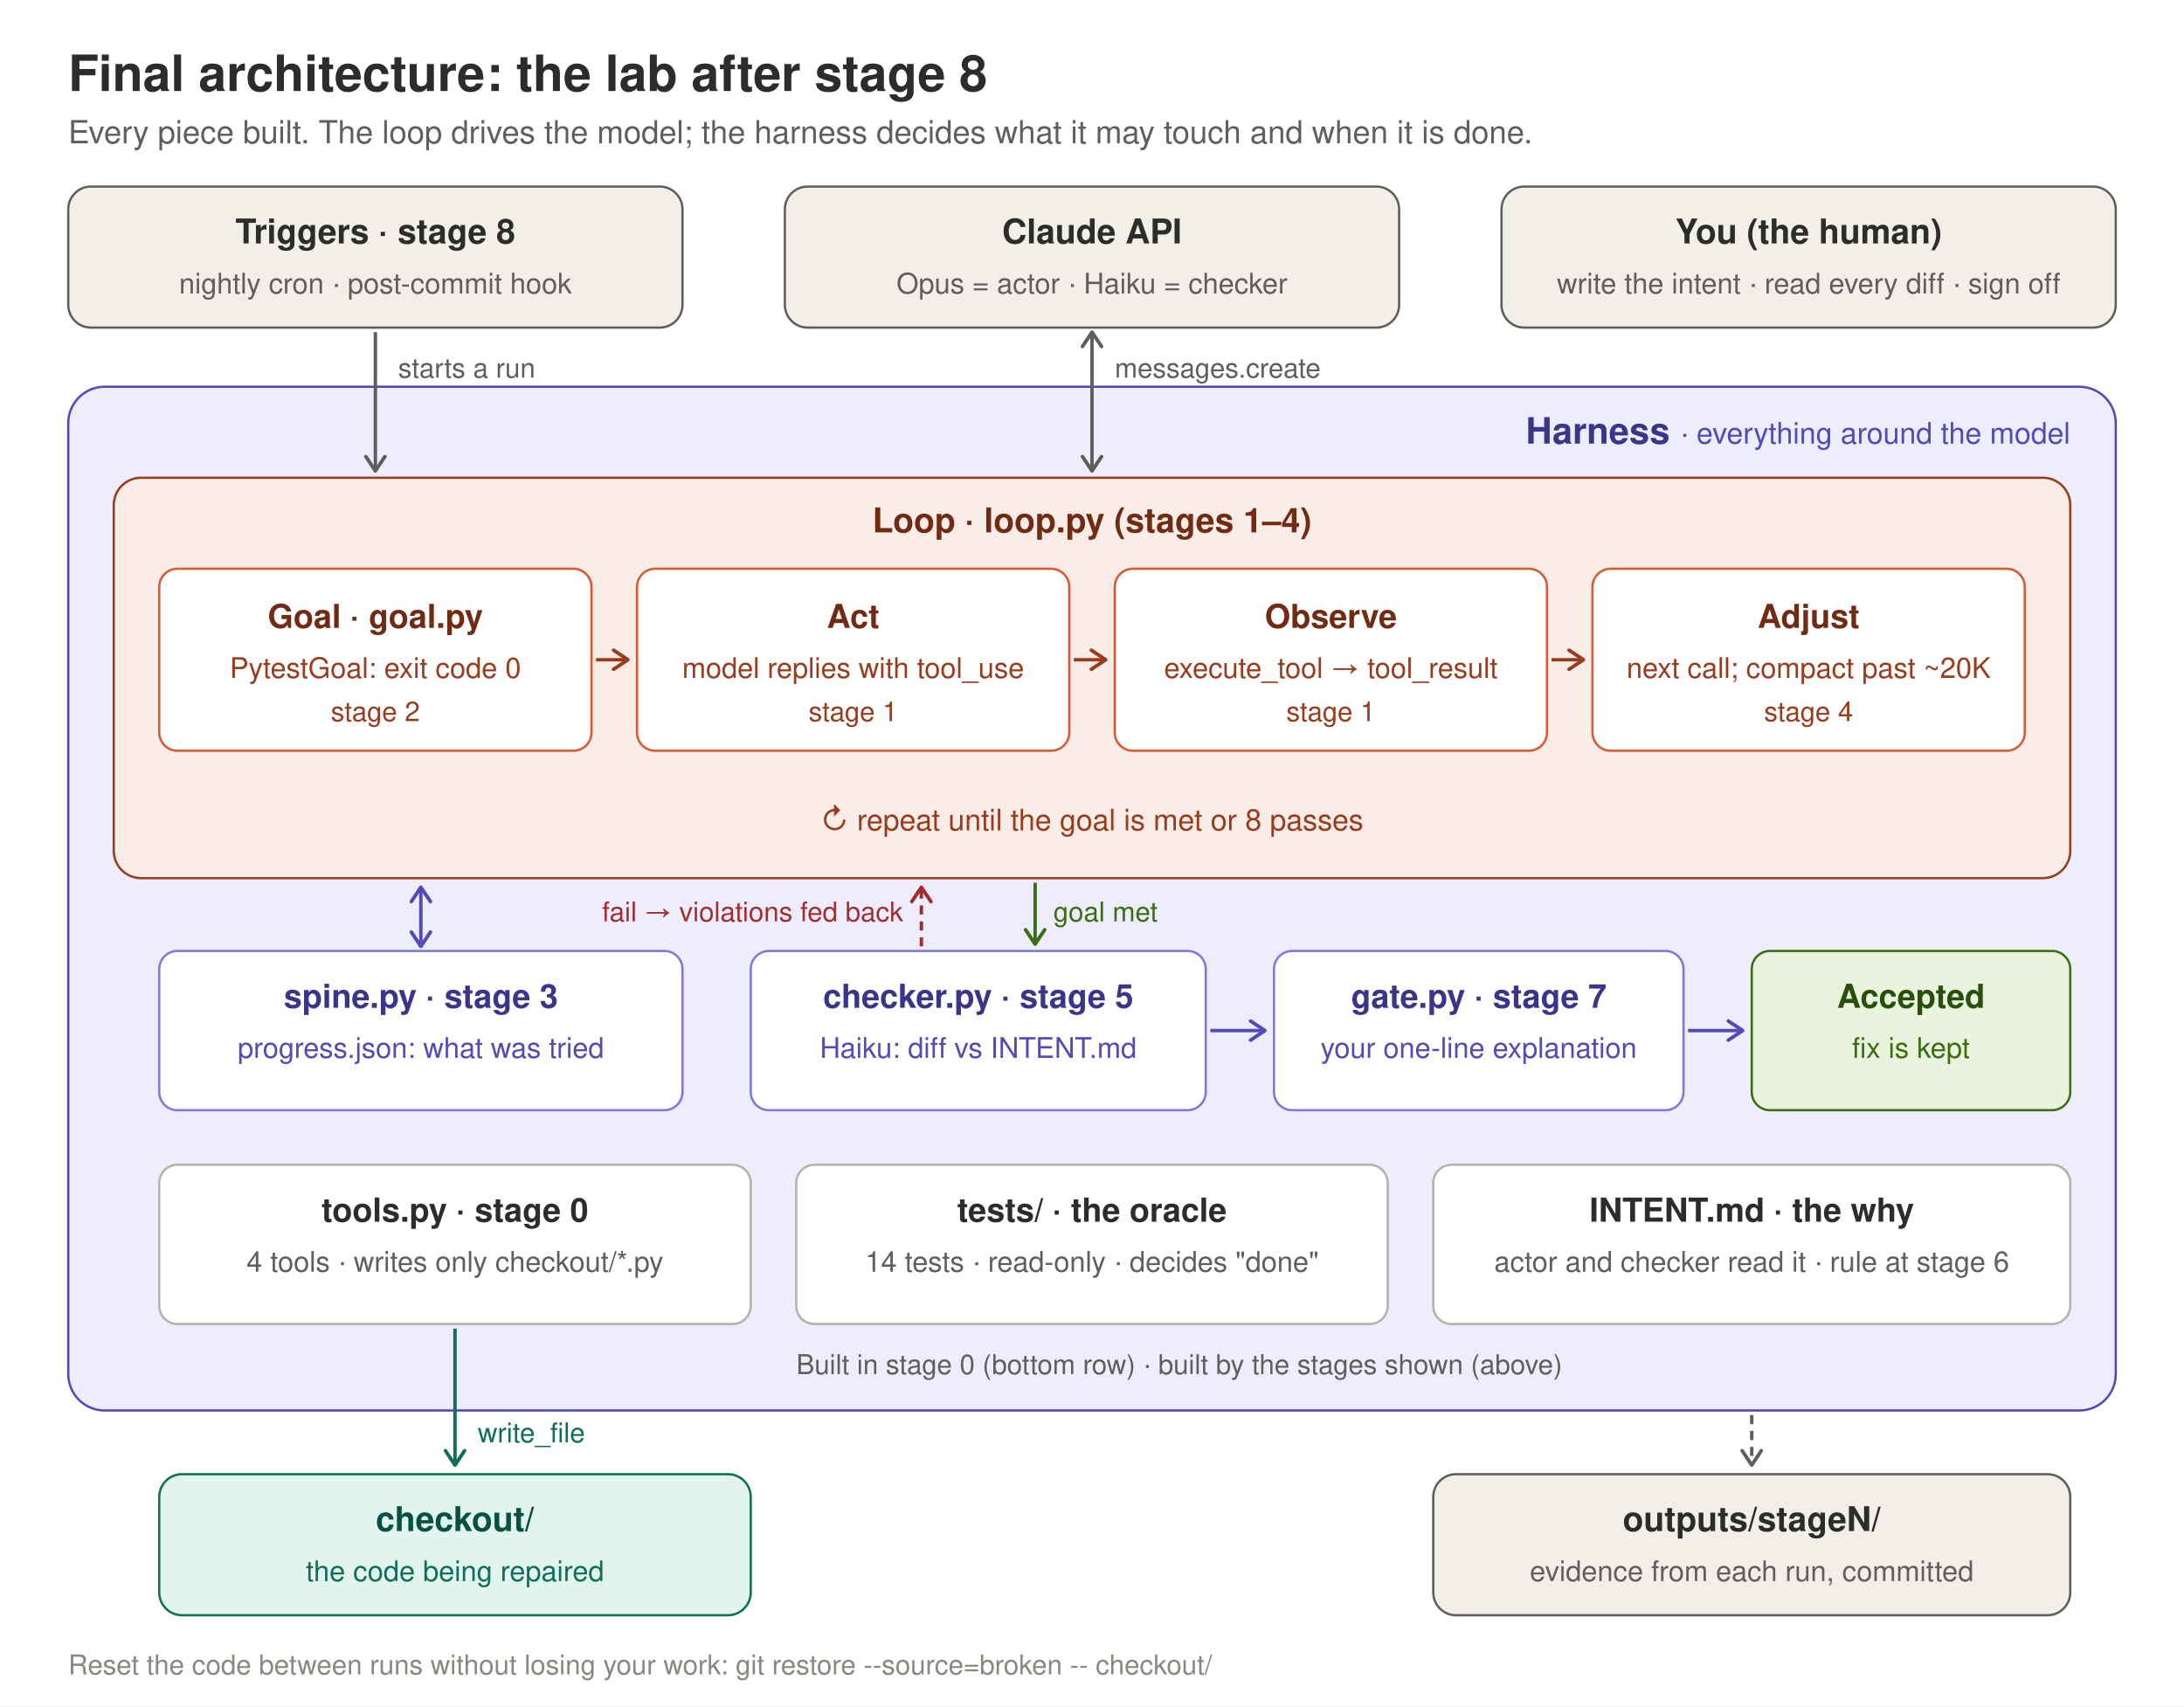
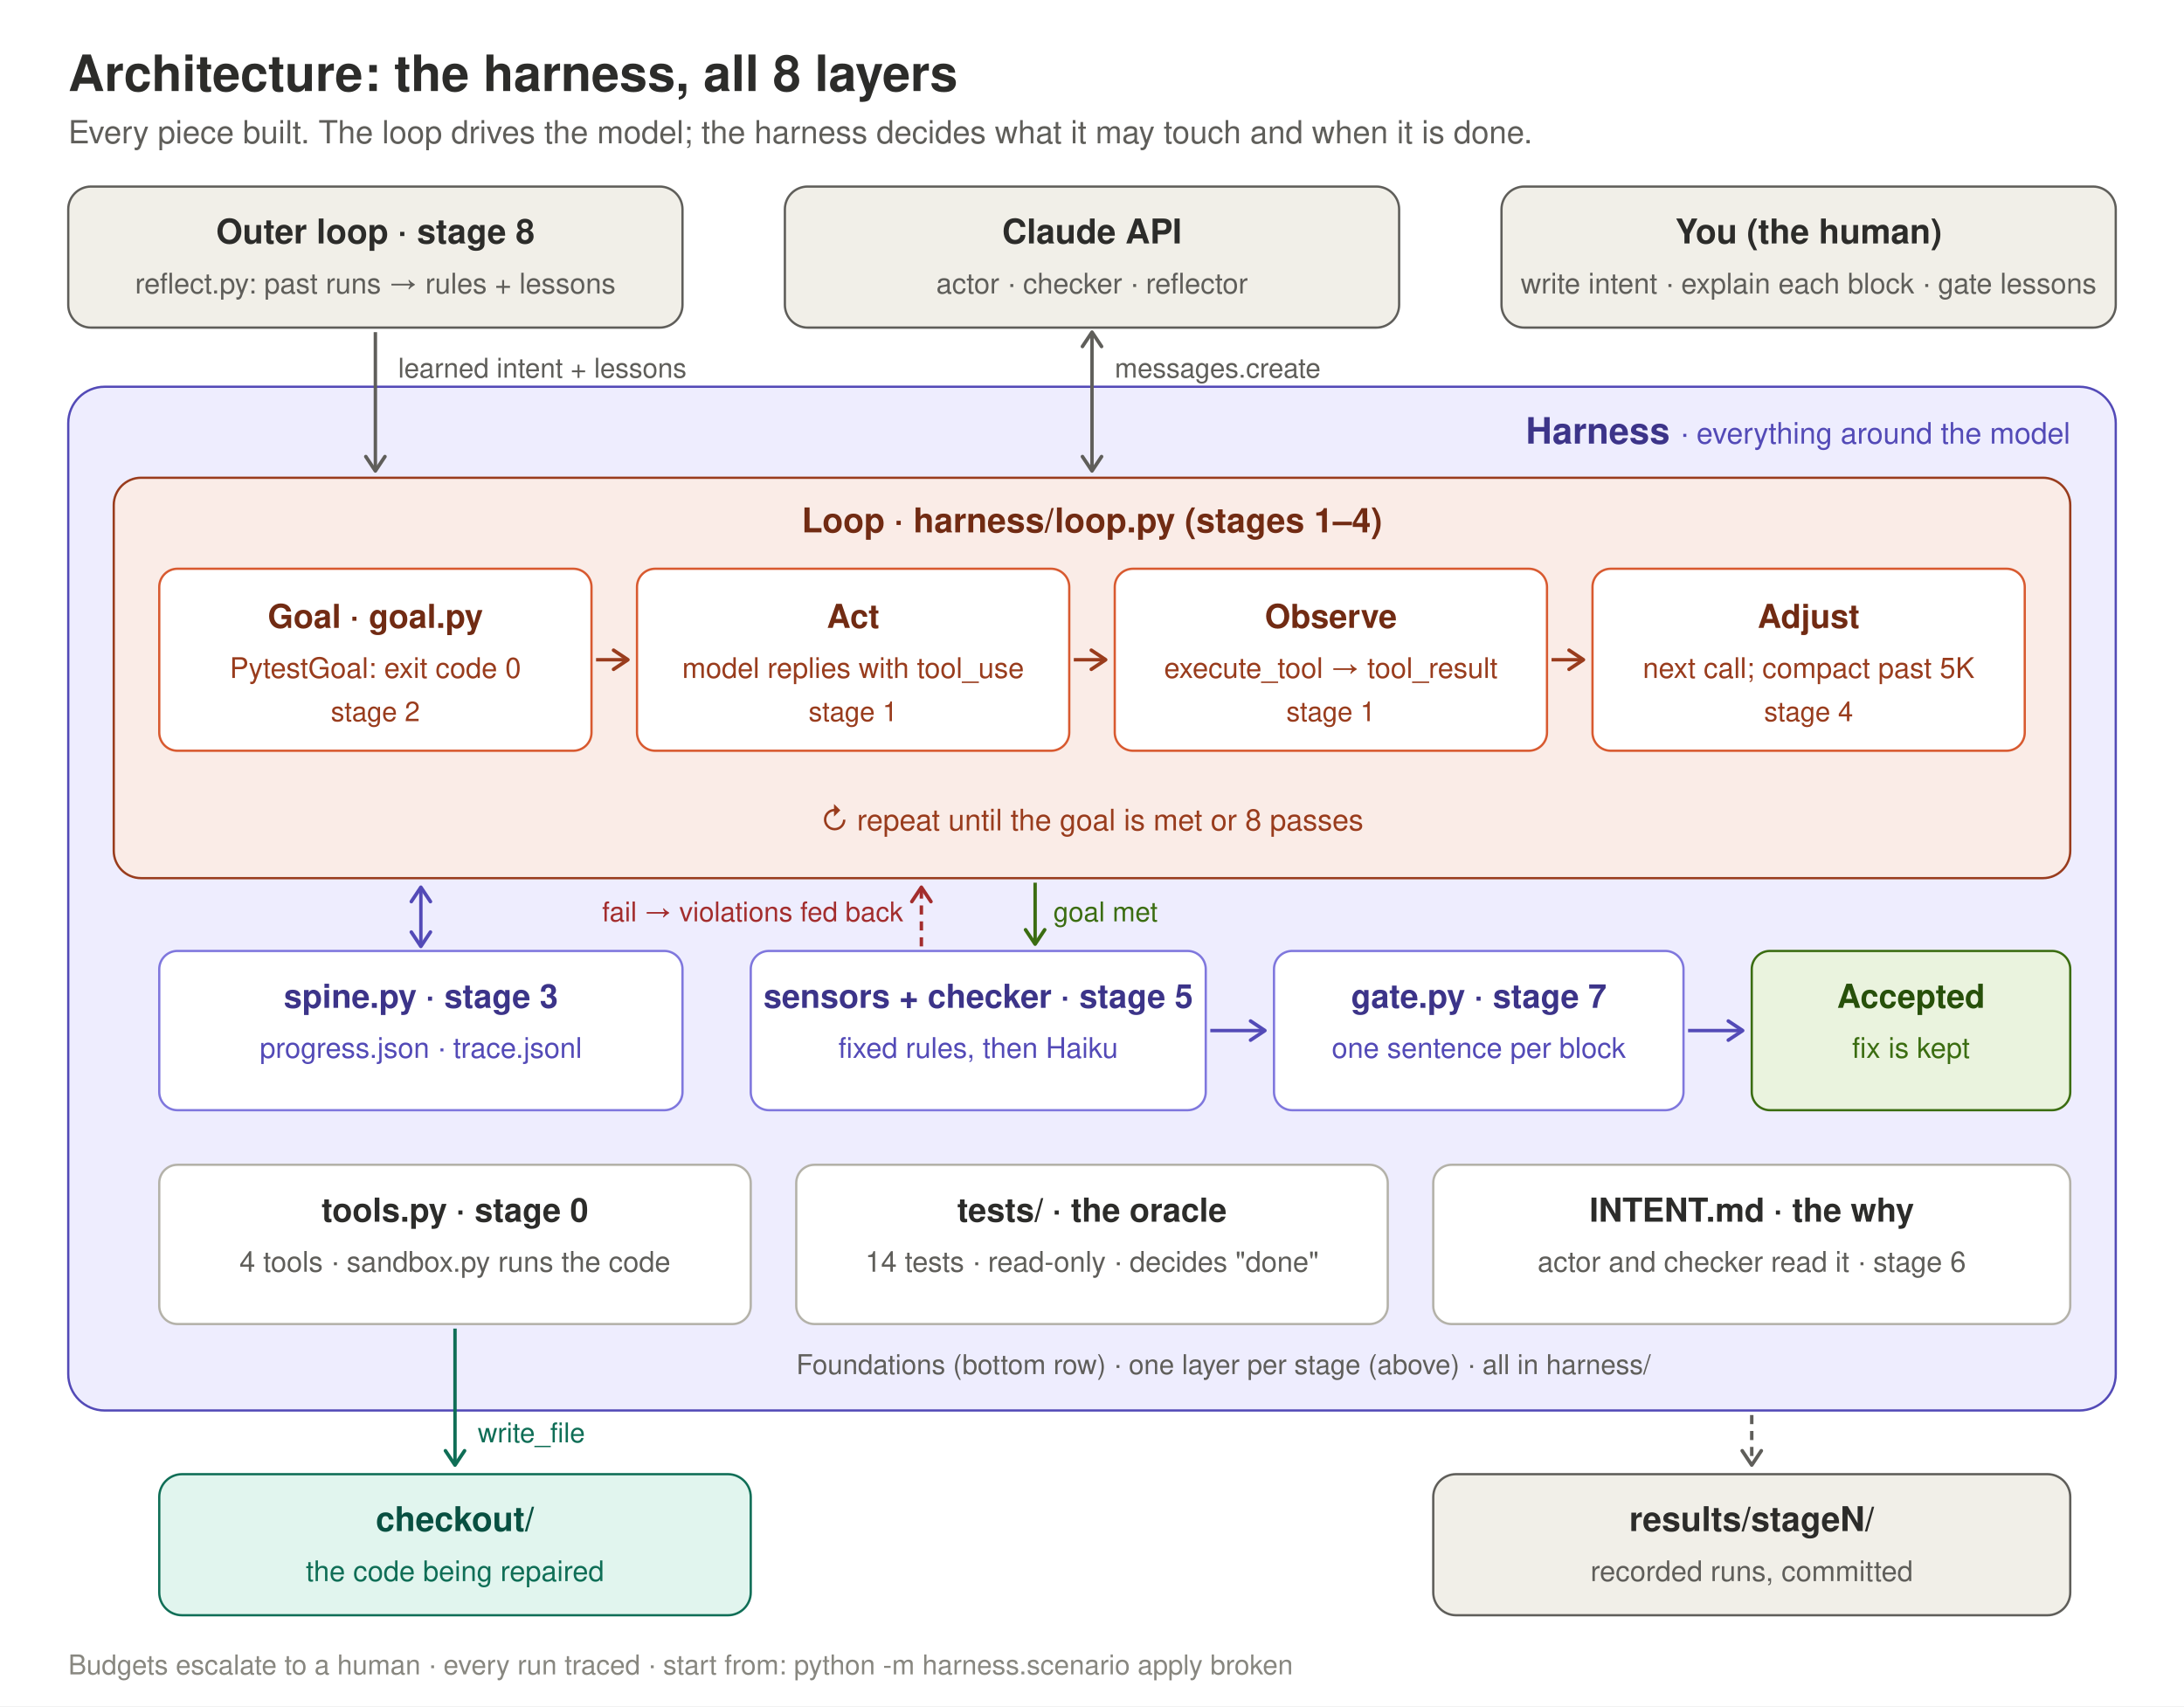
<svg xmlns="http://www.w3.org/2000/svg" width="960" height="750" viewBox="0 0 960 750" font-family="-apple-system, 'Segoe UI', Helvetica, Arial, sans-serif">
  <defs>
    <marker id="a" viewBox="0 0 10 10" refX="8" refY="5" markerWidth="7" markerHeight="7" orient="auto-start-reverse">
      <path d="M2 1L8 5L2 9" fill="none" stroke="context-stroke" stroke-width="1.5" stroke-linecap="round" stroke-linejoin="round" />
    </marker>
  </defs>
  <rect width="960" height="750" fill="#FFFFFF" />
-   <text x="30" y="40" font-size="22" font-weight="600" fill="#2C2C2A">Final architecture: the lab after stage 8</text>
+   <text x="30" y="40" font-size="22" font-weight="600" fill="#2C2C2A">Architecture: the harness, all 8 layers</text>
  <text x="30" y="63" font-size="14" fill="#5F5E5A">Every piece built. The loop drives the model; the harness decides what it may touch and when it is done.</text>
  <rect x="30" y="82" width="270" height="62" rx="10" fill="#F1EFE8" stroke="#5F5E5A" />
-   <text x="165" y="107" font-size="15" font-weight="600" fill="#2C2C2A" text-anchor="middle">Triggers · stage 8</text>
-   <text x="165" y="129" font-size="12.5" fill="#5F5E5A" text-anchor="middle">nightly cron · post-commit hook</text>
+   <text x="165" y="107" font-size="15" font-weight="600" fill="#2C2C2A" text-anchor="middle">Outer loop · stage 8</text>
+   <text x="165" y="129" font-size="12.5" fill="#5F5E5A" text-anchor="middle">reflect.py: past runs → rules + lessons</text>
  <rect x="345" y="82" width="270" height="62" rx="10" fill="#F1EFE8" stroke="#5F5E5A" />
  <text x="480" y="107" font-size="15" font-weight="600" fill="#2C2C2A" text-anchor="middle">Claude API</text>
-   <text x="480" y="129" font-size="12.5" fill="#5F5E5A" text-anchor="middle">Opus = actor · Haiku = checker</text>
+   <text x="480" y="129" font-size="12.5" fill="#5F5E5A" text-anchor="middle">actor · checker · reflector</text>
  <rect x="660" y="82" width="270" height="62" rx="10" fill="#F1EFE8" stroke="#5F5E5A" />
  <text x="795" y="107" font-size="15" font-weight="600" fill="#2C2C2A" text-anchor="middle">You (the human)</text>
-   <text x="795" y="129" font-size="12.5" fill="#5F5E5A" text-anchor="middle">write the intent · read every diff · sign off</text>
+   <text x="795" y="129" font-size="12.5" fill="#5F5E5A" text-anchor="middle">write intent · explain each block · gate lessons</text>
  <rect x="30" y="170" width="900" height="450" rx="16" fill="#EEEDFE" stroke="#534AB7" />
  <text x="910" y="195" font-size="16" font-weight="600" fill="#3C3489" text-anchor="end">Harness <tspan font-size="13" font-weight="400" fill="#534AB7">· everything around the model</tspan>
  </text>
  <rect x="50" y="210" width="860" height="176" rx="12" fill="#FAECE7" stroke="#993C1D" />
-   <text x="480" y="234" font-size="15" font-weight="600" fill="#712B13" text-anchor="middle">Loop · loop.py (stages 1–4)</text>
+   <text x="480" y="234" font-size="15" font-weight="600" fill="#712B13" text-anchor="middle">Loop · harness/loop.py (stages 1–4)</text>
  <g>
    <rect x="70" y="250" width="190" height="80" rx="8" fill="#FFFFFF" stroke="#D85A30" />
    <text x="165" y="276" font-size="14.5" font-weight="600" fill="#712B13" text-anchor="middle">Goal · goal.py</text>
    <text x="165" y="298" font-size="12.5" fill="#993C1D" text-anchor="middle">PytestGoal: exit code 0</text>
    <text x="165" y="317" font-size="12" fill="#993C1D" text-anchor="middle">stage 2</text>
    <rect x="280" y="250" width="190" height="80" rx="8" fill="#FFFFFF" stroke="#D85A30" />
    <text x="375" y="276" font-size="14.5" font-weight="600" fill="#712B13" text-anchor="middle">Act</text>
    <text x="375" y="298" font-size="12.5" fill="#993C1D" text-anchor="middle">model replies with tool_use</text>
    <text x="375" y="317" font-size="12" fill="#993C1D" text-anchor="middle">stage 1</text>
    <rect x="490" y="250" width="190" height="80" rx="8" fill="#FFFFFF" stroke="#D85A30" />
    <text x="585" y="276" font-size="14.5" font-weight="600" fill="#712B13" text-anchor="middle">Observe</text>
    <text x="585" y="298" font-size="12.5" fill="#993C1D" text-anchor="middle">execute_tool → tool_result</text>
    <text x="585" y="317" font-size="12" fill="#993C1D" text-anchor="middle">stage 1</text>
    <rect x="700" y="250" width="190" height="80" rx="8" fill="#FFFFFF" stroke="#D85A30" />
    <text x="795" y="276" font-size="14.5" font-weight="600" fill="#712B13" text-anchor="middle">Adjust</text>
-     <text x="795" y="298" font-size="12.5" fill="#993C1D" text-anchor="middle">next call; compact past ~20K</text>
+     <text x="795" y="298" font-size="12.5" fill="#993C1D" text-anchor="middle">next call; compact past 5K</text>
    <text x="795" y="317" font-size="12" fill="#993C1D" text-anchor="middle">stage 4</text>
  </g>
  <line x1="262" y1="290" x2="276" y2="290" stroke="#993C1D" stroke-width="1.5" marker-end="url(#a)" />
  <line x1="472" y1="290" x2="486" y2="290" stroke="#993C1D" stroke-width="1.5" marker-end="url(#a)" />
  <line x1="682" y1="290" x2="696" y2="290" stroke="#993C1D" stroke-width="1.5" marker-end="url(#a)" />
  <text x="480" y="365" font-size="13" fill="#993C1D" text-anchor="middle">↻ repeat until the goal is met or 8 passes</text>
  <line x1="165" y1="146" x2="165" y2="207" stroke="#5F5E5A" stroke-width="1.5" marker-end="url(#a)" />
-   <text x="175" y="166" font-size="12" fill="#5F5E5A">starts a run</text>
+   <text x="175" y="166" font-size="12" fill="#5F5E5A">learned intent + lessons</text>
  <line x1="480" y1="146" x2="480" y2="207" stroke="#5F5E5A" stroke-width="1.5" marker-start="url(#a)" marker-end="url(#a)" />
  <text x="490" y="166" font-size="12" fill="#5F5E5A">messages.create</text>
  <rect x="70" y="418" width="230" height="70" rx="8" fill="#FFFFFF" stroke="#7F77DD" />
  <text x="185" y="443" font-size="14.5" font-weight="600" fill="#3C3489" text-anchor="middle">spine.py · stage 3</text>
-   <text x="185" y="465" font-size="12.5" fill="#534AB7" text-anchor="middle">progress.json: what was tried</text>
+   <text x="185" y="465" font-size="12.5" fill="#534AB7" text-anchor="middle">progress.json · trace.jsonl</text>
  <line x1="185" y1="416" x2="185" y2="390" stroke="#534AB7" stroke-width="1.5" marker-start="url(#a)" marker-end="url(#a)" />
  <line x1="455" y1="388" x2="455" y2="415" stroke="#3B6D11" stroke-width="1.5" marker-end="url(#a)" />
  <text x="463" y="405" font-size="12" fill="#3B6D11">goal met</text>
  <line x1="405" y1="416" x2="405" y2="390" stroke="#A32D2D" stroke-width="1.5" stroke-dasharray="4 3" marker-end="url(#a)" />
  <text x="397" y="405" font-size="12" fill="#A32D2D" text-anchor="end">fail → violations fed back</text>
  <rect x="330" y="418" width="200" height="70" rx="8" fill="#FFFFFF" stroke="#7F77DD" />
-   <text x="430" y="443" font-size="14.5" font-weight="600" fill="#3C3489" text-anchor="middle">checker.py · stage 5</text>
-   <text x="430" y="465" font-size="12.5" fill="#534AB7" text-anchor="middle">Haiku: diff vs INTENT.md</text>
+   <text x="430" y="443" font-size="14.5" font-weight="600" fill="#3C3489" text-anchor="middle">sensors + checker · stage 5</text>
+   <text x="430" y="465" font-size="12.5" fill="#534AB7" text-anchor="middle">fixed rules, then Haiku</text>
  <line x1="532" y1="453" x2="556" y2="453" stroke="#534AB7" stroke-width="1.5" marker-end="url(#a)" />
  <rect x="560" y="418" width="180" height="70" rx="8" fill="#FFFFFF" stroke="#7F77DD" />
  <text x="650" y="443" font-size="14.5" font-weight="600" fill="#3C3489" text-anchor="middle">gate.py · stage 7</text>
-   <text x="650" y="465" font-size="12.5" fill="#534AB7" text-anchor="middle">your one-line explanation</text>
+   <text x="650" y="465" font-size="12.5" fill="#534AB7" text-anchor="middle">one sentence per block</text>
  <line x1="742" y1="453" x2="766" y2="453" stroke="#534AB7" stroke-width="1.5" marker-end="url(#a)" />
  <rect x="770" y="418" width="140" height="70" rx="8" fill="#EAF3DE" stroke="#3B6D11" />
  <text x="840" y="443" font-size="14.5" font-weight="600" fill="#27500A" text-anchor="middle">Accepted</text>
  <text x="840" y="465" font-size="12.5" fill="#3B6D11" text-anchor="middle">fix is kept</text>
  <rect x="70" y="512" width="260" height="70" rx="8" fill="#FFFFFF" stroke="#B4B2A9" />
  <text x="200" y="537" font-size="14.5" font-weight="600" fill="#2C2C2A" text-anchor="middle">tools.py · stage 0</text>
-   <text x="200" y="559" font-size="12.5" fill="#5F5E5A" text-anchor="middle">4 tools · writes only checkout/*.py</text>
+   <text x="200" y="559" font-size="12.5" fill="#5F5E5A" text-anchor="middle">4 tools · sandbox.py runs the code</text>
  <rect x="350" y="512" width="260" height="70" rx="8" fill="#FFFFFF" stroke="#B4B2A9" />
  <text x="480" y="537" font-size="14.5" font-weight="600" fill="#2C2C2A" text-anchor="middle">tests/ · the oracle</text>
  <text x="480" y="559" font-size="12.5" fill="#5F5E5A" text-anchor="middle">14 tests · read-only · decides "done"</text>
  <rect x="630" y="512" width="280" height="70" rx="8" fill="#FFFFFF" stroke="#B4B2A9" />
  <text x="770" y="537" font-size="14.5" font-weight="600" fill="#2C2C2A" text-anchor="middle">INTENT.md · the why</text>
-   <text x="770" y="559" font-size="12.5" fill="#5F5E5A" text-anchor="middle">actor and checker read it · rule at stage 6</text>
-   <text x="350" y="604" font-size="12" fill="#5F5E5A">Built in stage 0 (bottom row) · built by the stages shown (above)</text>
+   <text x="770" y="559" font-size="12.5" fill="#5F5E5A" text-anchor="middle">actor and checker read it · stage 6</text>
+   <text x="350" y="604" font-size="12" fill="#5F5E5A">Foundations (bottom row) · one layer per stage (above) · all in harness/</text>
  <line x1="200" y1="584" x2="200" y2="644" stroke="#0F6E56" stroke-width="1.5" marker-end="url(#a)" />
  <text x="210" y="634" font-size="12" fill="#0F6E56">write_file</text>
  <rect x="70" y="648" width="260" height="62" rx="10" fill="#E1F5EE" stroke="#0F6E56" />
  <text x="200" y="673" font-size="15" font-weight="600" fill="#085041" text-anchor="middle">checkout/</text>
  <text x="200" y="695" font-size="12.5" fill="#0F6E56" text-anchor="middle">the code being repaired</text>
  <line x1="770" y1="622" x2="770" y2="644" stroke="#5F5E5A" stroke-width="1.5" stroke-dasharray="4 3" marker-end="url(#a)" />
  <rect x="630" y="648" width="280" height="62" rx="10" fill="#F1EFE8" stroke="#5F5E5A" />
-   <text x="770" y="673" font-size="15" font-weight="600" fill="#2C2C2A" text-anchor="middle">outputs/stageN/</text>
-   <text x="770" y="695" font-size="12.5" fill="#5F5E5A" text-anchor="middle">evidence from each run, committed</text>
-   <text x="30" y="736" font-size="12" fill="#888780">Reset the code between runs without losing your work:  git restore --source=broken -- checkout/</text>
+   <text x="770" y="673" font-size="15" font-weight="600" fill="#2C2C2A" text-anchor="middle">results/stageN/</text>
+   <text x="770" y="695" font-size="12.5" fill="#5F5E5A" text-anchor="middle">recorded runs, committed</text>
+   <text x="30" y="736" font-size="12" fill="#888780">Budgets escalate to a human · every run traced · start from:  python -m harness.scenario apply broken</text>
</svg>
